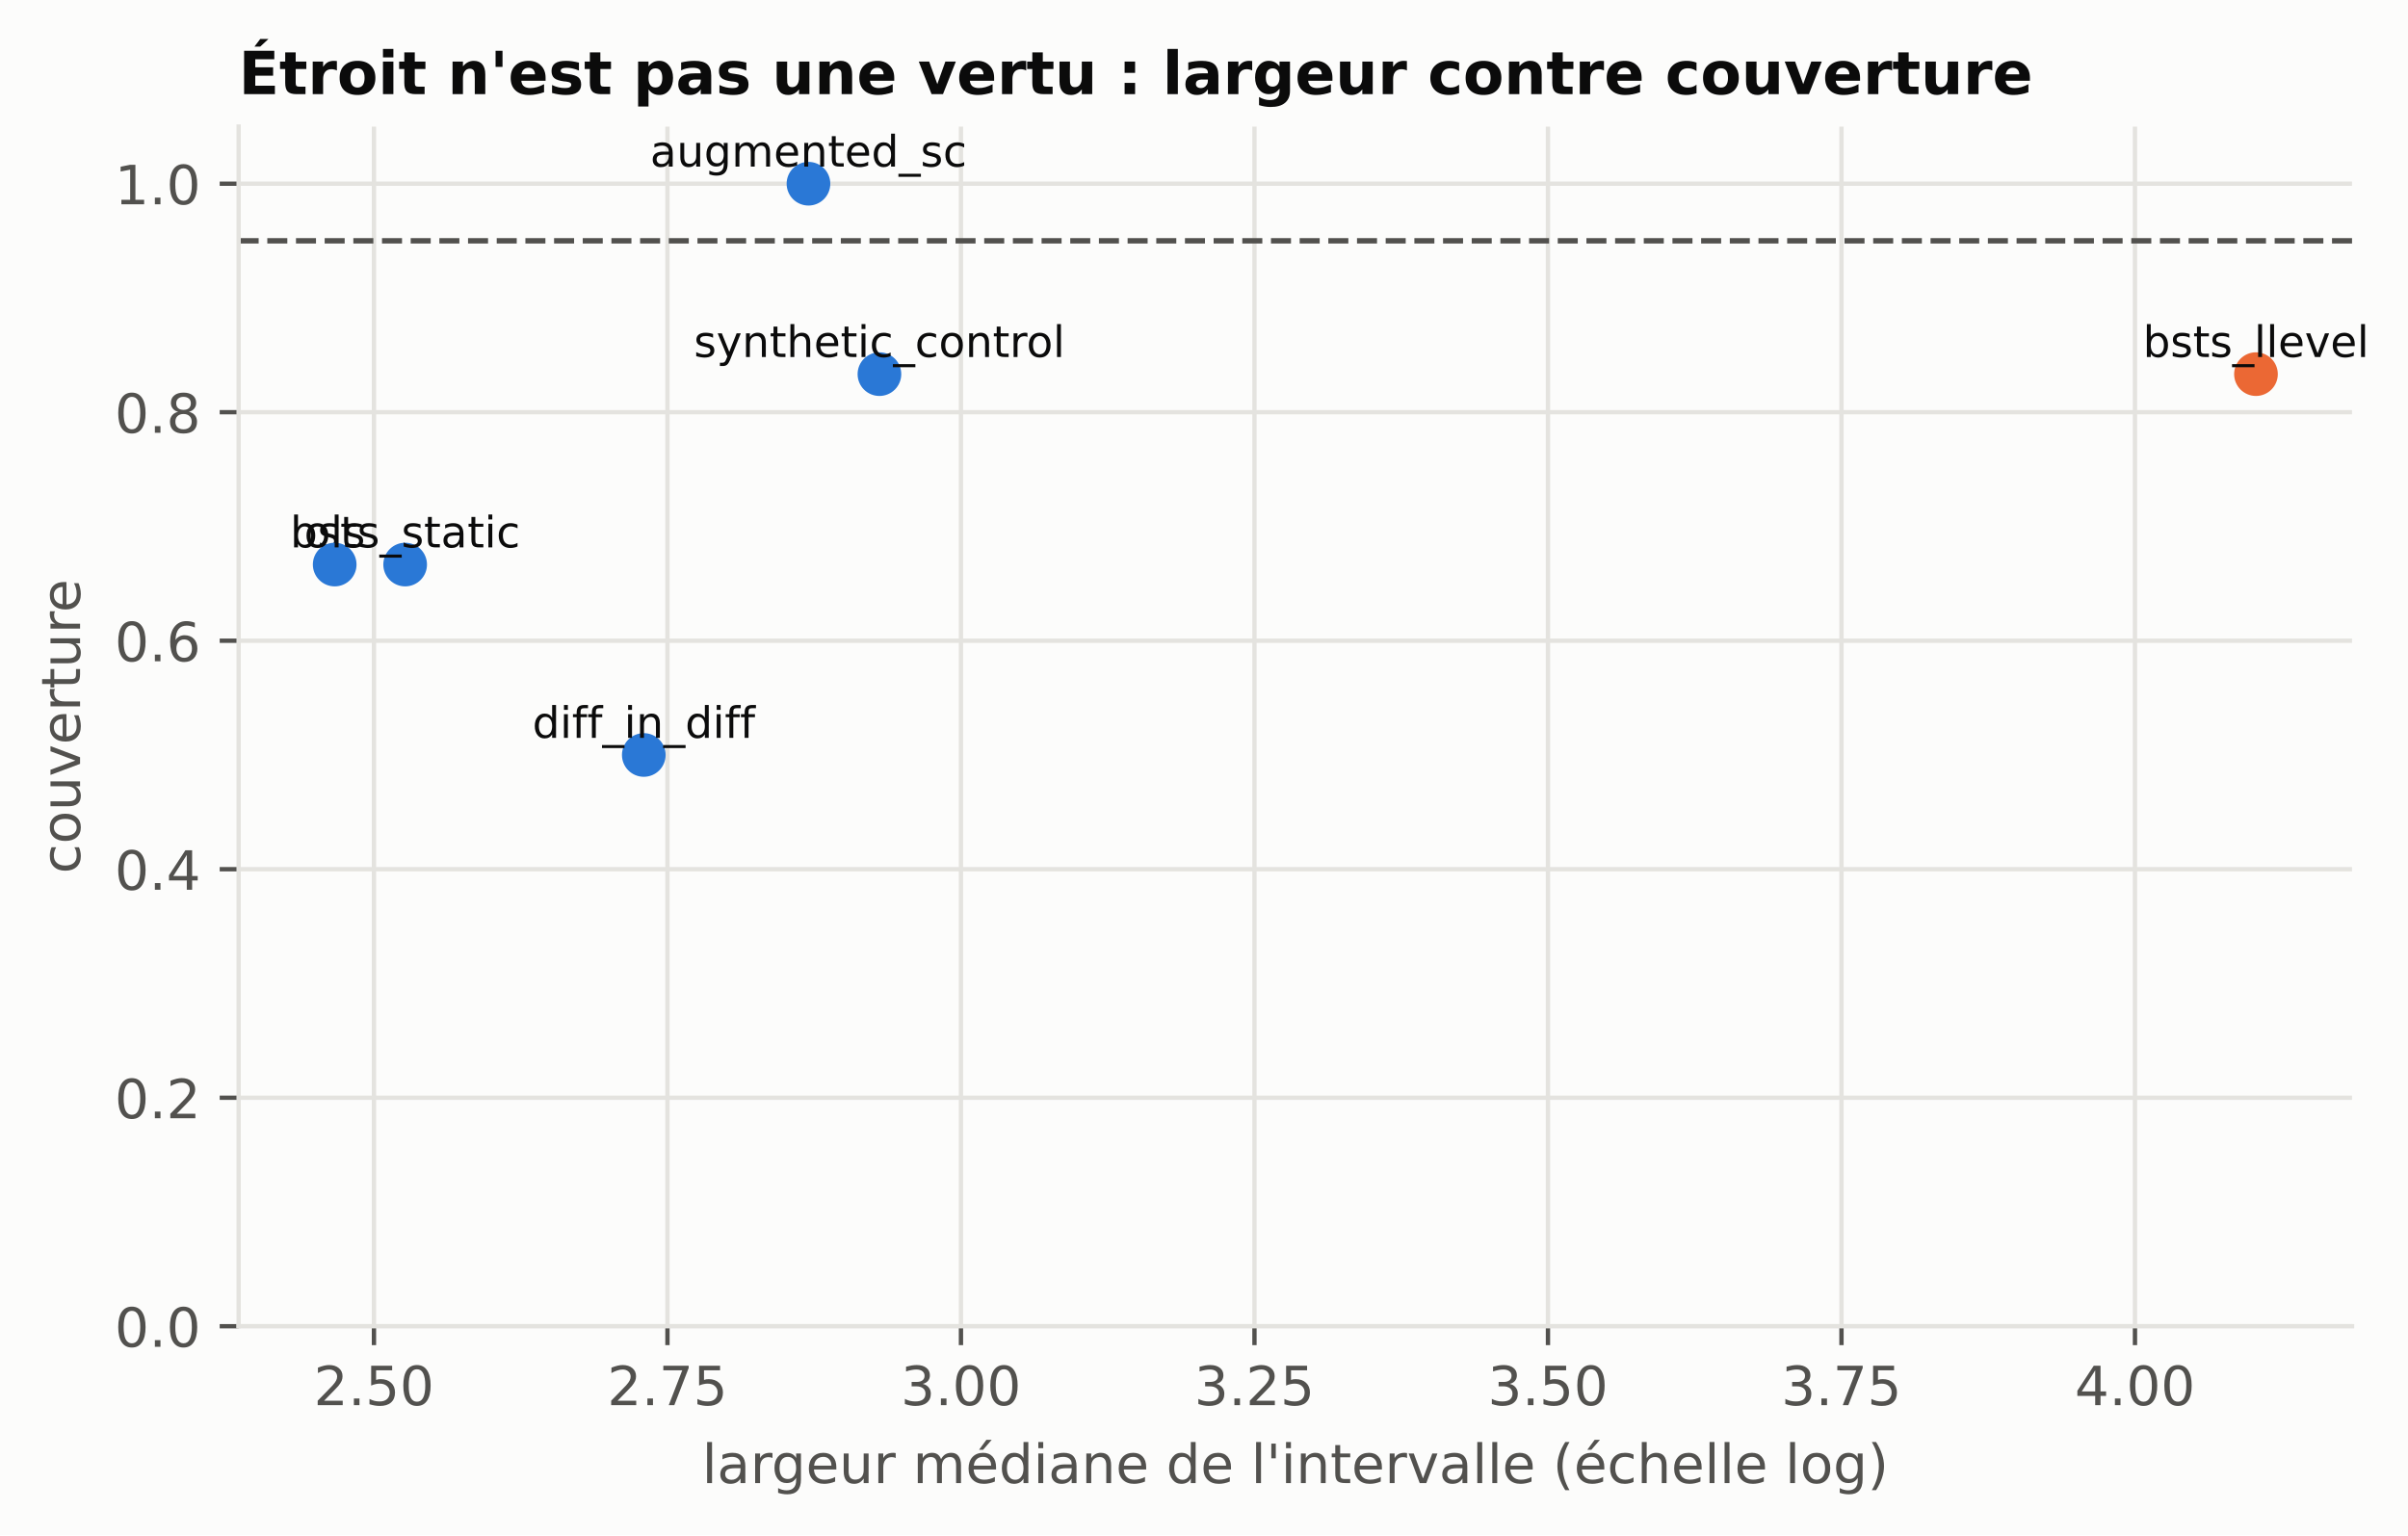
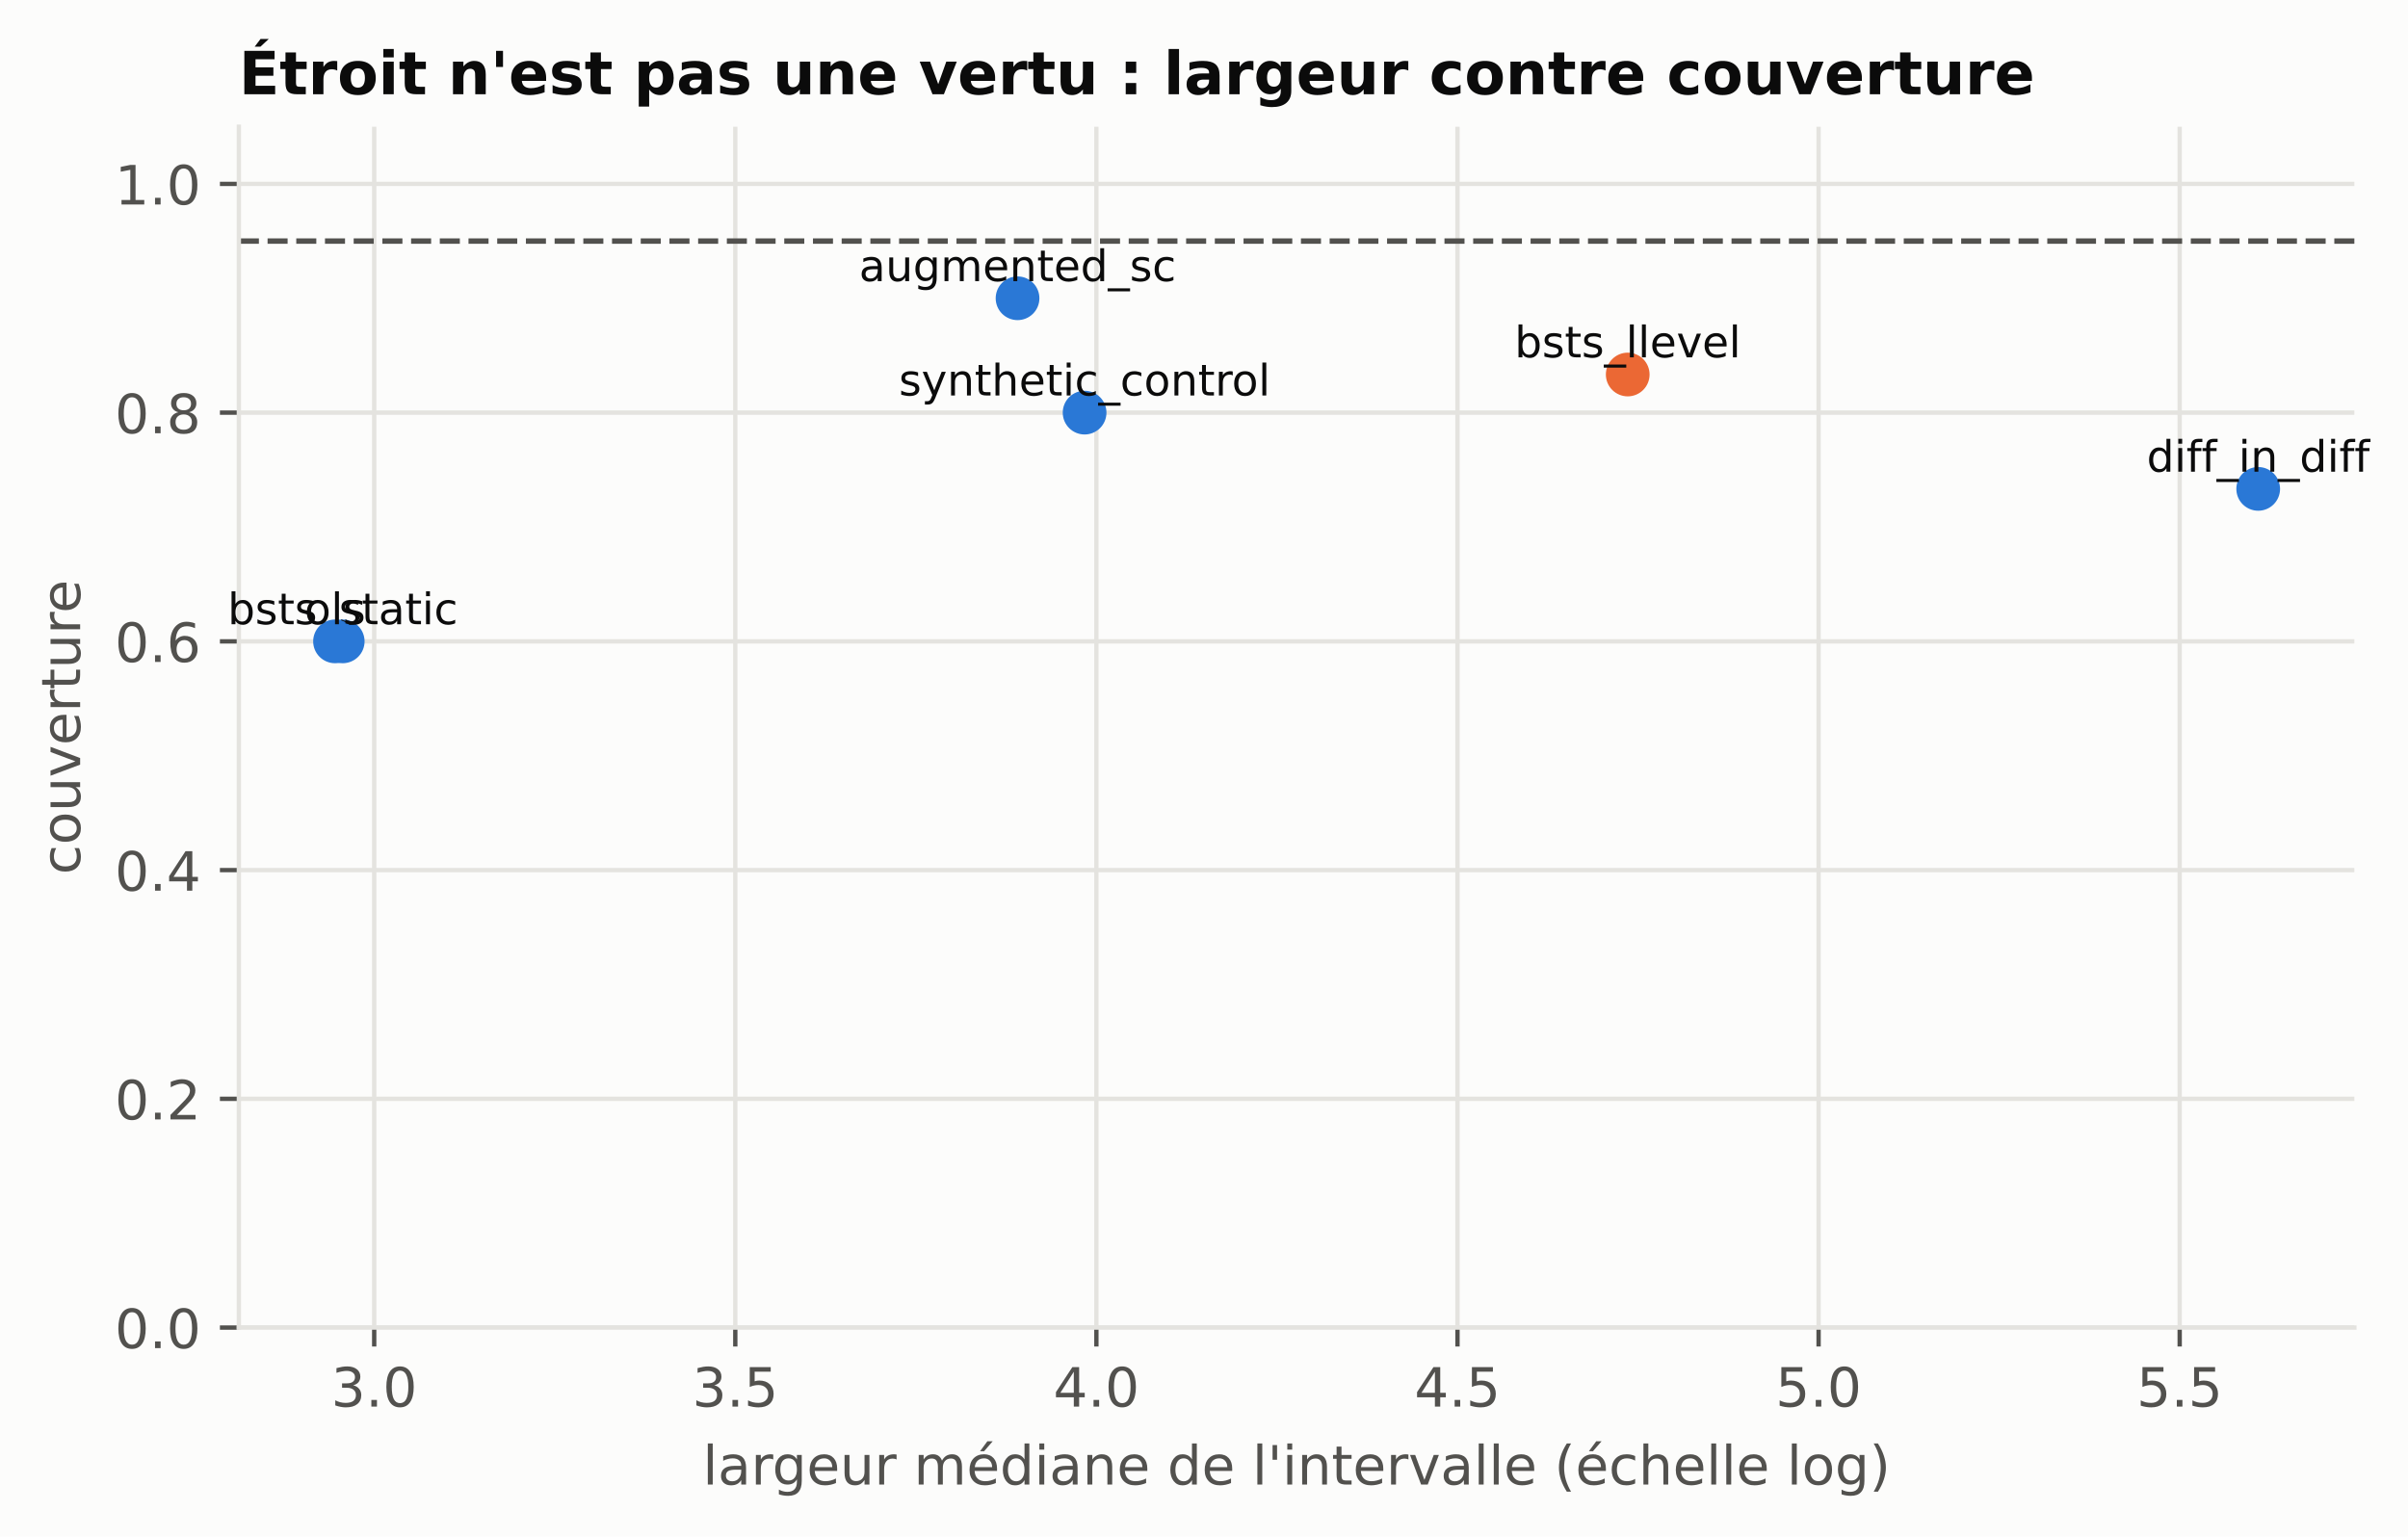
- <svg xmlns="http://www.w3.org/2000/svg" xmlns:xlink="http://www.w3.org/1999/xlink" width="445.047pt" height="283.762pt" viewBox="0 0 445.047 283.762" version="1.1">
+ <svg xmlns="http://www.w3.org/2000/svg" xmlns:xlink="http://www.w3.org/1999/xlink" width="444.607pt" height="283.762pt" viewBox="0 0 444.607 283.762" version="1.1">
  <defs>
    <style type="text/css">*{stroke-linejoin: round; stroke-linecap: butt}</style>
  </defs>
  <g id="figure_1">
    <g id="patch_1">
-       <path d="M 0 283.762  L 445.047 283.762  L 445.047 0  L 0 0  z " style="fill: #fcfcfb" />
+       <path d="M 0 283.762  L 444.607 283.762  L 444.607 0  L 0 0  z " style="fill: #fcfcfb" />
    </g>
    <g id="axes_1">
      <g id="patch_2">
        <path d="M 44.103 245.161  L 434.703 245.161  L 434.703 23.401  L 44.103 23.401  z " style="fill: #fcfcfb" />
      </g>
      <g id="matplotlib.axis_1">
        <g id="xtick_1">
          <g id="line2d_1">
-             <path d="M 69.114 245.161  L 69.114 23.401  " clip-path="url(#p9ab5bff31a)" style="fill: none; stroke: #e4e3df; stroke-width: 0.8; stroke-linecap: square" />
+             <path d="M 69.091 245.161  L 69.091 23.401  " clip-path="url(#p0449bce5b7)" style="fill: none; stroke: #e4e3df; stroke-width: 0.8; stroke-linecap: square" />
          </g>
          <g id="line2d_2">
            <defs>
-               <path id="ma90aba8268" d="M 0 0  L 0 3.5  " style="stroke: #52514e; stroke-width: 0.8" />
+               <path id="mf1c10621d7" d="M 0 0  L 0 3.5  " style="stroke: #52514e; stroke-width: 0.8" />
            </defs>
            <g>
-               <use xlink:href="#ma90aba8268" x="69.114" y="245.161" style="fill: #52514e; stroke: #52514e; stroke-width: 0.8" />
+               <use xlink:href="#mf1c10621d7" x="69.091" y="245.161" style="fill: #52514e; stroke: #52514e; stroke-width: 0.8" />
            </g>
          </g>
          <g id="text_1">
-             <text style="font-size: 10px; font-family: 'DejaVu Sans', 'Bitstream Vera Sans', 'Computer Modern Sans Serif', 'Lucida Grande', 'Verdana', 'Geneva', 'Lucid', 'Arial', 'Helvetica', 'Avant Garde', sans-serif; text-anchor: middle; fill: #52514e" x="69.114" y="259.758" transform="rotate(-0 69.11392 259.7584)">2.50</text>
+             <text style="font-size: 10px; font-family: 'DejaVu Sans', 'Bitstream Vera Sans', 'Computer Modern Sans Serif', 'Lucida Grande', 'Verdana', 'Geneva', 'Lucid', 'Arial', 'Helvetica', 'Avant Garde', sans-serif; text-anchor: middle; fill: #52514e" x="69.091" y="259.758" transform="rotate(-0 69.09079 259.7584)">3.0</text>
          </g>
        </g>
        <g id="xtick_2">
          <g id="line2d_3">
-             <path d="M 123.359 245.161  L 123.359 23.401  " clip-path="url(#p9ab5bff31a)" style="fill: none; stroke: #e4e3df; stroke-width: 0.8; stroke-linecap: square" />
+             <path d="M 135.763 245.161  L 135.763 23.401  " clip-path="url(#p0449bce5b7)" style="fill: none; stroke: #e4e3df; stroke-width: 0.8; stroke-linecap: square" />
          </g>
          <g id="line2d_4">
            <g>
-               <use xlink:href="#ma90aba8268" x="123.359" y="245.161" style="fill: #52514e; stroke: #52514e; stroke-width: 0.8" />
+               <use xlink:href="#mf1c10621d7" x="135.763" y="245.161" style="fill: #52514e; stroke: #52514e; stroke-width: 0.8" />
            </g>
          </g>
          <g id="text_2">
-             <text style="font-size: 10px; font-family: 'DejaVu Sans', 'Bitstream Vera Sans', 'Computer Modern Sans Serif', 'Lucida Grande', 'Verdana', 'Geneva', 'Lucid', 'Arial', 'Helvetica', 'Avant Garde', sans-serif; text-anchor: middle; fill: #52514e" x="123.359" y="259.758" transform="rotate(-0 123.3592 259.7584)">2.75</text>
+             <text style="font-size: 10px; font-family: 'DejaVu Sans', 'Bitstream Vera Sans', 'Computer Modern Sans Serif', 'Lucida Grande', 'Verdana', 'Geneva', 'Lucid', 'Arial', 'Helvetica', 'Avant Garde', sans-serif; text-anchor: middle; fill: #52514e" x="135.763" y="259.758" transform="rotate(-0 135.763 259.7584)">3.5</text>
          </g>
        </g>
        <g id="xtick_3">
          <g id="line2d_5">
-             <path d="M 177.605 245.161  L 177.605 23.401  " clip-path="url(#p9ab5bff31a)" style="fill: none; stroke: #e4e3df; stroke-width: 0.8; stroke-linecap: square" />
+             <path d="M 202.435 245.161  L 202.435 23.401  " clip-path="url(#p0449bce5b7)" style="fill: none; stroke: #e4e3df; stroke-width: 0.8; stroke-linecap: square" />
          </g>
          <g id="line2d_6">
            <g>
-               <use xlink:href="#ma90aba8268" x="177.605" y="245.161" style="fill: #52514e; stroke: #52514e; stroke-width: 0.8" />
+               <use xlink:href="#mf1c10621d7" x="202.435" y="245.161" style="fill: #52514e; stroke: #52514e; stroke-width: 0.8" />
            </g>
          </g>
          <g id="text_3">
-             <text style="font-size: 10px; font-family: 'DejaVu Sans', 'Bitstream Vera Sans', 'Computer Modern Sans Serif', 'Lucida Grande', 'Verdana', 'Geneva', 'Lucid', 'Arial', 'Helvetica', 'Avant Garde', sans-serif; text-anchor: middle; fill: #52514e" x="177.605" y="259.758" transform="rotate(-0 177.6046 259.7584)">3.00</text>
+             <text style="font-size: 10px; font-family: 'DejaVu Sans', 'Bitstream Vera Sans', 'Computer Modern Sans Serif', 'Lucida Grande', 'Verdana', 'Geneva', 'Lucid', 'Arial', 'Helvetica', 'Avant Garde', sans-serif; text-anchor: middle; fill: #52514e" x="202.435" y="259.758" transform="rotate(-0 202.4352 259.7584)">4.0</text>
          </g>
        </g>
        <g id="xtick_4">
          <g id="line2d_7">
-             <path d="M 231.85 245.161  L 231.85 23.401  " clip-path="url(#p9ab5bff31a)" style="fill: none; stroke: #e4e3df; stroke-width: 0.8; stroke-linecap: square" />
+             <path d="M 269.107 245.161  L 269.107 23.401  " clip-path="url(#p0449bce5b7)" style="fill: none; stroke: #e4e3df; stroke-width: 0.8; stroke-linecap: square" />
          </g>
          <g id="line2d_8">
            <g>
-               <use xlink:href="#ma90aba8268" x="231.85" y="245.161" style="fill: #52514e; stroke: #52514e; stroke-width: 0.8" />
+               <use xlink:href="#mf1c10621d7" x="269.107" y="245.161" style="fill: #52514e; stroke: #52514e; stroke-width: 0.8" />
            </g>
          </g>
          <g id="text_4">
-             <text style="font-size: 10px; font-family: 'DejaVu Sans', 'Bitstream Vera Sans', 'Computer Modern Sans Serif', 'Lucida Grande', 'Verdana', 'Geneva', 'Lucid', 'Arial', 'Helvetica', 'Avant Garde', sans-serif; text-anchor: middle; fill: #52514e" x="231.85" y="259.758" transform="rotate(-0 231.8499 259.7584)">3.25</text>
+             <text style="font-size: 10px; font-family: 'DejaVu Sans', 'Bitstream Vera Sans', 'Computer Modern Sans Serif', 'Lucida Grande', 'Verdana', 'Geneva', 'Lucid', 'Arial', 'Helvetica', 'Avant Garde', sans-serif; text-anchor: middle; fill: #52514e" x="269.107" y="259.758" transform="rotate(-0 269.1073 259.7584)">4.5</text>
          </g>
        </g>
        <g id="xtick_5">
          <g id="line2d_9">
-             <path d="M 286.095 245.161  L 286.095 23.401  " clip-path="url(#p9ab5bff31a)" style="fill: none; stroke: #e4e3df; stroke-width: 0.8; stroke-linecap: square" />
+             <path d="M 335.78 245.161  L 335.78 23.401  " clip-path="url(#p0449bce5b7)" style="fill: none; stroke: #e4e3df; stroke-width: 0.8; stroke-linecap: square" />
          </g>
          <g id="line2d_10">
            <g>
-               <use xlink:href="#ma90aba8268" x="286.095" y="245.161" style="fill: #52514e; stroke: #52514e; stroke-width: 0.8" />
+               <use xlink:href="#mf1c10621d7" x="335.78" y="245.161" style="fill: #52514e; stroke: #52514e; stroke-width: 0.8" />
            </g>
          </g>
          <g id="text_5">
-             <text style="font-size: 10px; font-family: 'DejaVu Sans', 'Bitstream Vera Sans', 'Computer Modern Sans Serif', 'Lucida Grande', 'Verdana', 'Geneva', 'Lucid', 'Arial', 'Helvetica', 'Avant Garde', sans-serif; text-anchor: middle; fill: #52514e" x="286.095" y="259.758" transform="rotate(-0 286.0952 259.7584)">3.50</text>
+             <text style="font-size: 10px; font-family: 'DejaVu Sans', 'Bitstream Vera Sans', 'Computer Modern Sans Serif', 'Lucida Grande', 'Verdana', 'Geneva', 'Lucid', 'Arial', 'Helvetica', 'Avant Garde', sans-serif; text-anchor: middle; fill: #52514e" x="335.78" y="259.758" transform="rotate(-0 335.7795 259.7584)">5.0</text>
          </g>
        </g>
        <g id="xtick_6">
          <g id="line2d_11">
-             <path d="M 340.341 245.161  L 340.341 23.401  " clip-path="url(#p9ab5bff31a)" style="fill: none; stroke: #e4e3df; stroke-width: 0.8; stroke-linecap: square" />
+             <path d="M 402.452 245.161  L 402.452 23.401  " clip-path="url(#p0449bce5b7)" style="fill: none; stroke: #e4e3df; stroke-width: 0.8; stroke-linecap: square" />
          </g>
          <g id="line2d_12">
            <g>
-               <use xlink:href="#ma90aba8268" x="340.341" y="245.161" style="fill: #52514e; stroke: #52514e; stroke-width: 0.8" />
+               <use xlink:href="#mf1c10621d7" x="402.452" y="245.161" style="fill: #52514e; stroke: #52514e; stroke-width: 0.8" />
            </g>
          </g>
          <g id="text_6">
-             <text style="font-size: 10px; font-family: 'DejaVu Sans', 'Bitstream Vera Sans', 'Computer Modern Sans Serif', 'Lucida Grande', 'Verdana', 'Geneva', 'Lucid', 'Arial', 'Helvetica', 'Avant Garde', sans-serif; text-anchor: middle; fill: #52514e" x="340.341" y="259.758" transform="rotate(-0 340.3405 259.7584)">3.75</text>
-           </g>
-         </g>
-         <g id="xtick_7">
-           <g id="line2d_13">
-             <path d="M 394.586 245.161  L 394.586 23.401  " clip-path="url(#p9ab5bff31a)" style="fill: none; stroke: #e4e3df; stroke-width: 0.8; stroke-linecap: square" />
-           </g>
-           <g id="line2d_14">
-             <g>
-               <use xlink:href="#ma90aba8268" x="394.586" y="245.161" style="fill: #52514e; stroke: #52514e; stroke-width: 0.8" />
-             </g>
-           </g>
-           <g id="text_7">
-             <text style="font-size: 10px; font-family: 'DejaVu Sans', 'Bitstream Vera Sans', 'Computer Modern Sans Serif', 'Lucida Grande', 'Verdana', 'Geneva', 'Lucid', 'Arial', 'Helvetica', 'Avant Garde', sans-serif; text-anchor: middle; fill: #52514e" x="394.586" y="259.758" transform="rotate(-0 394.5858 259.7584)">4.00</text>
-           </g>
-         </g>
-         <g id="text_8">
+             <text style="font-size: 10px; font-family: 'DejaVu Sans', 'Bitstream Vera Sans', 'Computer Modern Sans Serif', 'Lucida Grande', 'Verdana', 'Geneva', 'Lucid', 'Arial', 'Helvetica', 'Avant Garde', sans-serif; text-anchor: middle; fill: #52514e" x="402.452" y="259.758" transform="rotate(-0 402.4517 259.7584)">5.5</text>
+           </g>
+         </g>
+         <g id="text_7">
          <text style="font-size: 10px; font-family: 'DejaVu Sans', 'Bitstream Vera Sans', 'Computer Modern Sans Serif', 'Lucida Grande', 'Verdana', 'Geneva', 'Lucid', 'Arial', 'Helvetica', 'Avant Garde', sans-serif; text-anchor: middle; fill: #52514e" x="239.403" y="274.159" transform="rotate(-0 239.4031 274.1592)">largeur médiane de l'intervalle (échelle log)</text>
        </g>
      </g>
      <g id="matplotlib.axis_2">
        <g id="ytick_1">
+           <g id="line2d_13">
+             <path d="M 44.103 245.161  L 434.703 245.161  " clip-path="url(#p0449bce5b7)" style="fill: none; stroke: #e4e3df; stroke-width: 0.8; stroke-linecap: square" />
+           </g>
+           <g id="line2d_14">
+             <defs>
+               <path id="m9be905cd6c" d="M 0 0  L -3.5 0  " style="stroke: #52514e; stroke-width: 0.8" />
+             </defs>
+             <g>
+               <use xlink:href="#m9be905cd6c" x="44.103" y="245.161" style="fill: #52514e; stroke: #52514e; stroke-width: 0.8" />
+             </g>
+           </g>
+           <g id="text_8">
+             <text style="font-size: 10px; font-family: 'DejaVu Sans', 'Bitstream Vera Sans', 'Computer Modern Sans Serif', 'Lucida Grande', 'Verdana', 'Geneva', 'Lucid', 'Arial', 'Helvetica', 'Avant Garde', sans-serif; text-anchor: end; fill: #52514e" x="37.103" y="248.96" transform="rotate(-0 37.10312 248.9596)">0.0</text>
+           </g>
+         </g>
+         <g id="ytick_2">
          <g id="line2d_15">
-             <path d="M 44.103 245.161  L 434.703 245.161  " clip-path="url(#p9ab5bff31a)" style="fill: none; stroke: #e4e3df; stroke-width: 0.8; stroke-linecap: square" />
+             <path d="M 44.103 202.921  L 434.703 202.921  " clip-path="url(#p0449bce5b7)" style="fill: none; stroke: #e4e3df; stroke-width: 0.8; stroke-linecap: square" />
          </g>
          <g id="line2d_16">
-             <defs>
-               <path id="m4f700f8227" d="M 0 0  L -3.5 0  " style="stroke: #52514e; stroke-width: 0.8" />
-             </defs>
-             <g>
-               <use xlink:href="#m4f700f8227" x="44.103" y="245.161" style="fill: #52514e; stroke: #52514e; stroke-width: 0.8" />
+             <g>
+               <use xlink:href="#m9be905cd6c" x="44.103" y="202.921" style="fill: #52514e; stroke: #52514e; stroke-width: 0.8" />
            </g>
          </g>
          <g id="text_9">
-             <text style="font-size: 10px; font-family: 'DejaVu Sans', 'Bitstream Vera Sans', 'Computer Modern Sans Serif', 'Lucida Grande', 'Verdana', 'Geneva', 'Lucid', 'Arial', 'Helvetica', 'Avant Garde', sans-serif; text-anchor: end; fill: #52514e" x="37.103" y="248.96" transform="rotate(-0 37.10312 248.9596)">0.0</text>
-           </g>
-         </g>
-         <g id="ytick_2">
+             <text style="font-size: 10px; font-family: 'DejaVu Sans', 'Bitstream Vera Sans', 'Computer Modern Sans Serif', 'Lucida Grande', 'Verdana', 'Geneva', 'Lucid', 'Arial', 'Helvetica', 'Avant Garde', sans-serif; text-anchor: end; fill: #52514e" x="37.103" y="206.72" transform="rotate(-0 37.10312 206.7196)">0.2</text>
+           </g>
+         </g>
+         <g id="ytick_3">
          <g id="line2d_17">
-             <path d="M 44.103 202.921  L 434.703 202.921  " clip-path="url(#p9ab5bff31a)" style="fill: none; stroke: #e4e3df; stroke-width: 0.8; stroke-linecap: square" />
+             <path d="M 44.103 160.681  L 434.703 160.681  " clip-path="url(#p0449bce5b7)" style="fill: none; stroke: #e4e3df; stroke-width: 0.8; stroke-linecap: square" />
          </g>
          <g id="line2d_18">
            <g>
-               <use xlink:href="#m4f700f8227" x="44.103" y="202.921" style="fill: #52514e; stroke: #52514e; stroke-width: 0.8" />
+               <use xlink:href="#m9be905cd6c" x="44.103" y="160.681" style="fill: #52514e; stroke: #52514e; stroke-width: 0.8" />
            </g>
          </g>
          <g id="text_10">
-             <text style="font-size: 10px; font-family: 'DejaVu Sans', 'Bitstream Vera Sans', 'Computer Modern Sans Serif', 'Lucida Grande', 'Verdana', 'Geneva', 'Lucid', 'Arial', 'Helvetica', 'Avant Garde', sans-serif; text-anchor: end; fill: #52514e" x="37.103" y="206.72" transform="rotate(-0 37.10312 206.7196)">0.2</text>
-           </g>
-         </g>
-         <g id="ytick_3">
+             <text style="font-size: 10px; font-family: 'DejaVu Sans', 'Bitstream Vera Sans', 'Computer Modern Sans Serif', 'Lucida Grande', 'Verdana', 'Geneva', 'Lucid', 'Arial', 'Helvetica', 'Avant Garde', sans-serif; text-anchor: end; fill: #52514e" x="37.103" y="164.48" transform="rotate(-0 37.10312 164.4796)">0.4</text>
+           </g>
+         </g>
+         <g id="ytick_4">
          <g id="line2d_19">
-             <path d="M 44.103 160.681  L 434.703 160.681  " clip-path="url(#p9ab5bff31a)" style="fill: none; stroke: #e4e3df; stroke-width: 0.8; stroke-linecap: square" />
+             <path d="M 44.103 118.441  L 434.703 118.441  " clip-path="url(#p0449bce5b7)" style="fill: none; stroke: #e4e3df; stroke-width: 0.8; stroke-linecap: square" />
          </g>
          <g id="line2d_20">
            <g>
-               <use xlink:href="#m4f700f8227" x="44.103" y="160.681" style="fill: #52514e; stroke: #52514e; stroke-width: 0.8" />
+               <use xlink:href="#m9be905cd6c" x="44.103" y="118.441" style="fill: #52514e; stroke: #52514e; stroke-width: 0.8" />
            </g>
          </g>
          <g id="text_11">
-             <text style="font-size: 10px; font-family: 'DejaVu Sans', 'Bitstream Vera Sans', 'Computer Modern Sans Serif', 'Lucida Grande', 'Verdana', 'Geneva', 'Lucid', 'Arial', 'Helvetica', 'Avant Garde', sans-serif; text-anchor: end; fill: #52514e" x="37.103" y="164.48" transform="rotate(-0 37.10312 164.4796)">0.4</text>
-           </g>
-         </g>
-         <g id="ytick_4">
+             <text style="font-size: 10px; font-family: 'DejaVu Sans', 'Bitstream Vera Sans', 'Computer Modern Sans Serif', 'Lucida Grande', 'Verdana', 'Geneva', 'Lucid', 'Arial', 'Helvetica', 'Avant Garde', sans-serif; text-anchor: end; fill: #52514e" x="37.103" y="122.24" transform="rotate(-0 37.10312 122.2396)">0.6</text>
+           </g>
+         </g>
+         <g id="ytick_5">
          <g id="line2d_21">
-             <path d="M 44.103 118.441  L 434.703 118.441  " clip-path="url(#p9ab5bff31a)" style="fill: none; stroke: #e4e3df; stroke-width: 0.8; stroke-linecap: square" />
+             <path d="M 44.103 76.201  L 434.703 76.201  " clip-path="url(#p0449bce5b7)" style="fill: none; stroke: #e4e3df; stroke-width: 0.8; stroke-linecap: square" />
          </g>
          <g id="line2d_22">
            <g>
-               <use xlink:href="#m4f700f8227" x="44.103" y="118.441" style="fill: #52514e; stroke: #52514e; stroke-width: 0.8" />
+               <use xlink:href="#m9be905cd6c" x="44.103" y="76.201" style="fill: #52514e; stroke: #52514e; stroke-width: 0.8" />
            </g>
          </g>
          <g id="text_12">
-             <text style="font-size: 10px; font-family: 'DejaVu Sans', 'Bitstream Vera Sans', 'Computer Modern Sans Serif', 'Lucida Grande', 'Verdana', 'Geneva', 'Lucid', 'Arial', 'Helvetica', 'Avant Garde', sans-serif; text-anchor: end; fill: #52514e" x="37.103" y="122.24" transform="rotate(-0 37.10312 122.2396)">0.6</text>
-           </g>
-         </g>
-         <g id="ytick_5">
+             <text style="font-size: 10px; font-family: 'DejaVu Sans', 'Bitstream Vera Sans', 'Computer Modern Sans Serif', 'Lucida Grande', 'Verdana', 'Geneva', 'Lucid', 'Arial', 'Helvetica', 'Avant Garde', sans-serif; text-anchor: end; fill: #52514e" x="37.103" y="80" transform="rotate(-0 37.10312 79.99961)">0.8</text>
+           </g>
+         </g>
+         <g id="ytick_6">
          <g id="line2d_23">
-             <path d="M 44.103 76.201  L 434.703 76.201  " clip-path="url(#p9ab5bff31a)" style="fill: none; stroke: #e4e3df; stroke-width: 0.8; stroke-linecap: square" />
+             <path d="M 44.103 33.961  L 434.703 33.961  " clip-path="url(#p0449bce5b7)" style="fill: none; stroke: #e4e3df; stroke-width: 0.8; stroke-linecap: square" />
          </g>
          <g id="line2d_24">
            <g>
-               <use xlink:href="#m4f700f8227" x="44.103" y="76.201" style="fill: #52514e; stroke: #52514e; stroke-width: 0.8" />
+               <use xlink:href="#m9be905cd6c" x="44.103" y="33.961" style="fill: #52514e; stroke: #52514e; stroke-width: 0.8" />
            </g>
          </g>
          <g id="text_13">
-             <text style="font-size: 10px; font-family: 'DejaVu Sans', 'Bitstream Vera Sans', 'Computer Modern Sans Serif', 'Lucida Grande', 'Verdana', 'Geneva', 'Lucid', 'Arial', 'Helvetica', 'Avant Garde', sans-serif; text-anchor: end; fill: #52514e" x="37.103" y="80" transform="rotate(-0 37.10312 79.99961)">0.8</text>
-           </g>
-         </g>
-         <g id="ytick_6">
-           <g id="line2d_25">
-             <path d="M 44.103 33.961  L 434.703 33.961  " clip-path="url(#p9ab5bff31a)" style="fill: none; stroke: #e4e3df; stroke-width: 0.8; stroke-linecap: square" />
-           </g>
-           <g id="line2d_26">
-             <g>
-               <use xlink:href="#m4f700f8227" x="44.103" y="33.961" style="fill: #52514e; stroke: #52514e; stroke-width: 0.8" />
-             </g>
-           </g>
-           <g id="text_14">
            <text style="font-size: 10px; font-family: 'DejaVu Sans', 'Bitstream Vera Sans', 'Computer Modern Sans Serif', 'Lucida Grande', 'Verdana', 'Geneva', 'Lucid', 'Arial', 'Helvetica', 'Avant Garde', sans-serif; text-anchor: end; fill: #52514e" x="37.103" y="37.76" transform="rotate(-0 37.10312 37.75961)">1.0</text>
          </g>
        </g>
-         <g id="text_15">
+         <g id="text_14">
          <text style="font-size: 10px; font-family: 'DejaVu Sans', 'Bitstream Vera Sans', 'Computer Modern Sans Serif', 'Lucida Grande', 'Verdana', 'Geneva', 'Lucid', 'Arial', 'Helvetica', 'Avant Garde', sans-serif; text-anchor: middle; fill: #52514e" x="14.798" y="134.281" transform="rotate(-90 14.79766 134.2808)">couverture</text>
        </g>
      </g>
-       <g id="line2d_27">
-         <path d="M 44.103 44.521  L 434.703 44.521  " clip-path="url(#p9ab5bff31a)" style="fill: none; stroke-dasharray: 3.7,1.6; stroke-dashoffset: 0; stroke: #52514e" />
+       <g id="line2d_25">
+         <path d="M 44.103 44.521  L 434.703 44.521  " clip-path="url(#p0449bce5b7)" style="fill: none; stroke-dasharray: 3.7,1.6; stroke-dashoffset: 0; stroke: #52514e" />
      </g>
      <g id="patch_3">
        <path d="M 44.103 245.161  L 44.103 23.401  " style="fill: none; stroke: #e4e3df; stroke-width: 0.8; stroke-linejoin: miter; stroke-linecap: square" />
      </g>
      <g id="patch_4">
        <path d="M 44.103 245.161  L 434.703 245.161  " style="fill: none; stroke: #e4e3df; stroke-width: 0.8; stroke-linejoin: miter; stroke-linecap: square" />
      </g>
      <g id="PathCollection_1">
        <defs>
-           <path id="m9e08876e00" d="M 0 3.536  C 0.938 3.536 1.837 3.163 2.5 2.5  C 3.163 1.837 3.536 0.938 3.536 0  C 3.536 -0.938 3.163 -1.837 2.5 -2.5  C 1.837 -3.163 0.938 -3.536 0 -3.536  C -0.938 -3.536 -1.837 -3.163 -2.5 -2.5  C -3.163 -1.837 -3.536 -0.938 -3.536 0  C -3.536 0.938 -3.163 1.837 -2.5 2.5  C -1.837 3.163 -0.938 3.536 0 3.536  z " style="stroke: #eb6834" />
+           <path id="m5557ec2a87" d="M 0 3.536  C 0.938 3.536 1.837 3.163 2.5 2.5  C 3.163 1.837 3.536 0.938 3.536 0  C 3.536 -0.938 3.163 -1.837 2.5 -2.5  C 1.837 -3.163 0.938 -3.536 0 -3.536  C -0.938 -3.536 -1.837 -3.163 -2.5 -2.5  C -3.163 -1.837 -3.536 -0.938 -3.536 0  C -3.536 0.938 -3.163 1.837 -2.5 2.5  C -1.837 3.163 -0.938 3.536 0 3.536  z " style="stroke: #eb6834" />
        </defs>
-         <g clip-path="url(#p9ab5bff31a)">
-           <use xlink:href="#m9e08876e00" x="416.949" y="69.161" style="fill: #eb6834; stroke: #eb6834" />
-         </g>
-       </g>
-       <g id="text_16">
-         <text style="font-size: 8px; font-family: 'DejaVu Sans', 'Bitstream Vera Sans', 'Computer Modern Sans Serif', 'Lucida Grande', 'Verdana', 'Geneva', 'Lucid', 'Arial', 'Helvetica', 'Avant Garde', sans-serif; text-anchor: middle; fill: #0b0b0b" x="416.949" y="65.993" transform="rotate(-0 416.9486 65.99278)">bsts_llevel</text>
+         <g clip-path="url(#p0449bce5b7)">
+           <use xlink:href="#m5557ec2a87" x="300.539" y="69.161" style="fill: #eb6834; stroke: #eb6834" />
+         </g>
+       </g>
+       <g id="text_15">
+         <text style="font-size: 8px; font-family: 'DejaVu Sans', 'Bitstream Vera Sans', 'Computer Modern Sans Serif', 'Lucida Grande', 'Verdana', 'Geneva', 'Lucid', 'Arial', 'Helvetica', 'Avant Garde', sans-serif; text-anchor: middle; fill: #0b0b0b" x="300.539" y="65.993" transform="rotate(-0 300.5392 65.99278)">bsts_llevel</text>
      </g>
      <g id="PathCollection_2">
        <defs>
-           <path id="ma99b11fe2c" d="M 0 3.536  C 0.938 3.536 1.837 3.163 2.5 2.5  C 3.163 1.837 3.536 0.938 3.536 0  C 3.536 -0.938 3.163 -1.837 2.5 -2.5  C 1.837 -3.163 0.938 -3.536 0 -3.536  C -0.938 -3.536 -1.837 -3.163 -2.5 -2.5  C -3.163 -1.837 -3.536 -0.938 -3.536 0  C -3.536 0.938 -3.163 1.837 -2.5 2.5  C -1.837 3.163 -0.938 3.536 0 3.536  z " style="stroke: #2a78d6" />
+           <path id="mf0869f49c8" d="M 0 3.536  C 0.938 3.536 1.837 3.163 2.5 2.5  C 3.163 1.837 3.536 0.938 3.536 0  C 3.536 -0.938 3.163 -1.837 2.5 -2.5  C 1.837 -3.163 0.938 -3.536 0 -3.536  C -0.938 -3.536 -1.837 -3.163 -2.5 -2.5  C -3.163 -1.837 -3.536 -0.938 -3.536 0  C -3.536 0.938 -3.163 1.837 -2.5 2.5  C -1.837 3.163 -0.938 3.536 0 3.536  z " style="stroke: #2a78d6" />
        </defs>
-         <g clip-path="url(#p9ab5bff31a)">
-           <use xlink:href="#ma99b11fe2c" x="74.88" y="104.361" style="fill: #2a78d6; stroke: #2a78d6" />
+         <g clip-path="url(#p0449bce5b7)">
+           <use xlink:href="#mf0869f49c8" x="63.278" y="118.441" style="fill: #2a78d6; stroke: #2a78d6" />
+         </g>
+       </g>
+       <g id="text_16">
+         <text style="font-size: 8px; font-family: 'DejaVu Sans', 'Bitstream Vera Sans', 'Computer Modern Sans Serif', 'Lucida Grande', 'Verdana', 'Geneva', 'Lucid', 'Arial', 'Helvetica', 'Avant Garde', sans-serif; text-anchor: middle; fill: #0b0b0b" x="63.278" y="115.273" transform="rotate(-0 63.27835 115.2728)">bsts_static</text>
+       </g>
+       <g id="PathCollection_3">
+         <g clip-path="url(#p0449bce5b7)">
+           <use xlink:href="#mf0869f49c8" x="61.858" y="118.441" style="fill: #2a78d6; stroke: #2a78d6" />
        </g>
      </g>
      <g id="text_17">
-         <text style="font-size: 8px; font-family: 'DejaVu Sans', 'Bitstream Vera Sans', 'Computer Modern Sans Serif', 'Lucida Grande', 'Verdana', 'Geneva', 'Lucid', 'Arial', 'Helvetica', 'Avant Garde', sans-serif; text-anchor: middle; fill: #0b0b0b" x="74.88" y="101.193" transform="rotate(-0 74.87972 101.1928)">bsts_static</text>
-       </g>
-       <g id="PathCollection_3">
-         <g clip-path="url(#p9ab5bff31a)">
-           <use xlink:href="#ma99b11fe2c" x="61.858" y="104.361" style="fill: #2a78d6; stroke: #2a78d6" />
+         <text style="font-size: 8px; font-family: 'DejaVu Sans', 'Bitstream Vera Sans', 'Computer Modern Sans Serif', 'Lucida Grande', 'Verdana', 'Geneva', 'Lucid', 'Arial', 'Helvetica', 'Avant Garde', sans-serif; text-anchor: middle; fill: #0b0b0b" x="61.858" y="115.273" transform="rotate(-0 61.85767 115.2728)">ols</text>
+       </g>
+       <g id="PathCollection_4">
+         <g clip-path="url(#p0449bce5b7)">
+           <use xlink:href="#mf0869f49c8" x="187.877" y="55.081" style="fill: #2a78d6; stroke: #2a78d6" />
        </g>
      </g>
      <g id="text_18">
-         <text style="font-size: 8px; font-family: 'DejaVu Sans', 'Bitstream Vera Sans', 'Computer Modern Sans Serif', 'Lucida Grande', 'Verdana', 'Geneva', 'Lucid', 'Arial', 'Helvetica', 'Avant Garde', sans-serif; text-anchor: middle; fill: #0b0b0b" x="61.858" y="101.193" transform="rotate(-0 61.85767 101.1928)">ols</text>
-       </g>
-       <g id="PathCollection_4">
-         <g clip-path="url(#p9ab5bff31a)">
-           <use xlink:href="#ma99b11fe2c" x="149.421" y="33.961" style="fill: #2a78d6; stroke: #2a78d6" />
+         <text style="font-size: 8px; font-family: 'DejaVu Sans', 'Bitstream Vera Sans', 'Computer Modern Sans Serif', 'Lucida Grande', 'Verdana', 'Geneva', 'Lucid', 'Arial', 'Helvetica', 'Avant Garde', sans-serif; text-anchor: middle; fill: #0b0b0b" x="187.877" y="51.913" transform="rotate(-0 187.8769 51.91278)">augmented_sc</text>
+       </g>
+       <g id="PathCollection_5">
+         <g clip-path="url(#p0449bce5b7)">
+           <use xlink:href="#mf0869f49c8" x="200.258" y="76.201" style="fill: #2a78d6; stroke: #2a78d6" />
        </g>
      </g>
      <g id="text_19">
-         <text style="font-size: 8px; font-family: 'DejaVu Sans', 'Bitstream Vera Sans', 'Computer Modern Sans Serif', 'Lucida Grande', 'Verdana', 'Geneva', 'Lucid', 'Arial', 'Helvetica', 'Avant Garde', sans-serif; text-anchor: middle; fill: #0b0b0b" x="149.421" y="30.793" transform="rotate(-0 149.4208 30.79278)">augmented_sc</text>
-       </g>
-       <g id="PathCollection_5">
-         <g clip-path="url(#p9ab5bff31a)">
-           <use xlink:href="#ma99b11fe2c" x="162.536" y="69.161" style="fill: #2a78d6; stroke: #2a78d6" />
+         <text style="font-size: 8px; font-family: 'DejaVu Sans', 'Bitstream Vera Sans', 'Computer Modern Sans Serif', 'Lucida Grande', 'Verdana', 'Geneva', 'Lucid', 'Arial', 'Helvetica', 'Avant Garde', sans-serif; text-anchor: middle; fill: #0b0b0b" x="200.258" y="73.033" transform="rotate(-0 200.2584 73.03278)">synthetic_control</text>
+       </g>
+       <g id="PathCollection_6">
+         <g clip-path="url(#p0449bce5b7)">
+           <use xlink:href="#mf0869f49c8" x="416.949" y="90.281" style="fill: #2a78d6; stroke: #2a78d6" />
        </g>
      </g>
      <g id="text_20">
-         <text style="font-size: 8px; font-family: 'DejaVu Sans', 'Bitstream Vera Sans', 'Computer Modern Sans Serif', 'Lucida Grande', 'Verdana', 'Geneva', 'Lucid', 'Arial', 'Helvetica', 'Avant Garde', sans-serif; text-anchor: middle; fill: #0b0b0b" x="162.536" y="65.993" transform="rotate(-0 162.5358 65.99278)">synthetic_control</text>
-       </g>
-       <g id="PathCollection_6">
-         <g clip-path="url(#p9ab5bff31a)">
-           <use xlink:href="#ma99b11fe2c" x="118.986" y="139.561" style="fill: #2a78d6; stroke: #2a78d6" />
-         </g>
+         <text style="font-size: 8px; font-family: 'DejaVu Sans', 'Bitstream Vera Sans', 'Computer Modern Sans Serif', 'Lucida Grande', 'Verdana', 'Geneva', 'Lucid', 'Arial', 'Helvetica', 'Avant Garde', sans-serif; text-anchor: middle; fill: #0b0b0b" x="416.949" y="87.113" transform="rotate(-0 416.9486 87.11278)">diff_in_diff</text>
      </g>
      <g id="text_21">
-         <text style="font-size: 8px; font-family: 'DejaVu Sans', 'Bitstream Vera Sans', 'Computer Modern Sans Serif', 'Lucida Grande', 'Verdana', 'Geneva', 'Lucid', 'Arial', 'Helvetica', 'Avant Garde', sans-serif; text-anchor: middle; fill: #0b0b0b" x="118.986" y="136.393" transform="rotate(-0 118.9857 136.3928)">diff_in_diff</text>
-       </g>
-       <g id="text_22">
        <text style="font-weight: 700; font-size: 11px; font-family: 'DejaVu Sans', 'Bitstream Vera Sans', 'Computer Modern Sans Serif', 'Lucida Grande', 'Verdana', 'Geneva', 'Lucid', 'Arial', 'Helvetica', 'Avant Garde', sans-serif; text-anchor: start; fill: #0b0b0b" x="44.103" y="17.401" transform="rotate(-0 44.10312 17.40078)">Étroit n'est pas une vertu : largeur contre couverture</text>
      </g>
    </g>
  </g>
  <defs>
-     <clipPath id="p9ab5bff31a">
+     <clipPath id="p0449bce5b7">
      <rect x="44.103" y="23.401" width="390.6" height="221.76" />
    </clipPath>
  </defs>
</svg>
